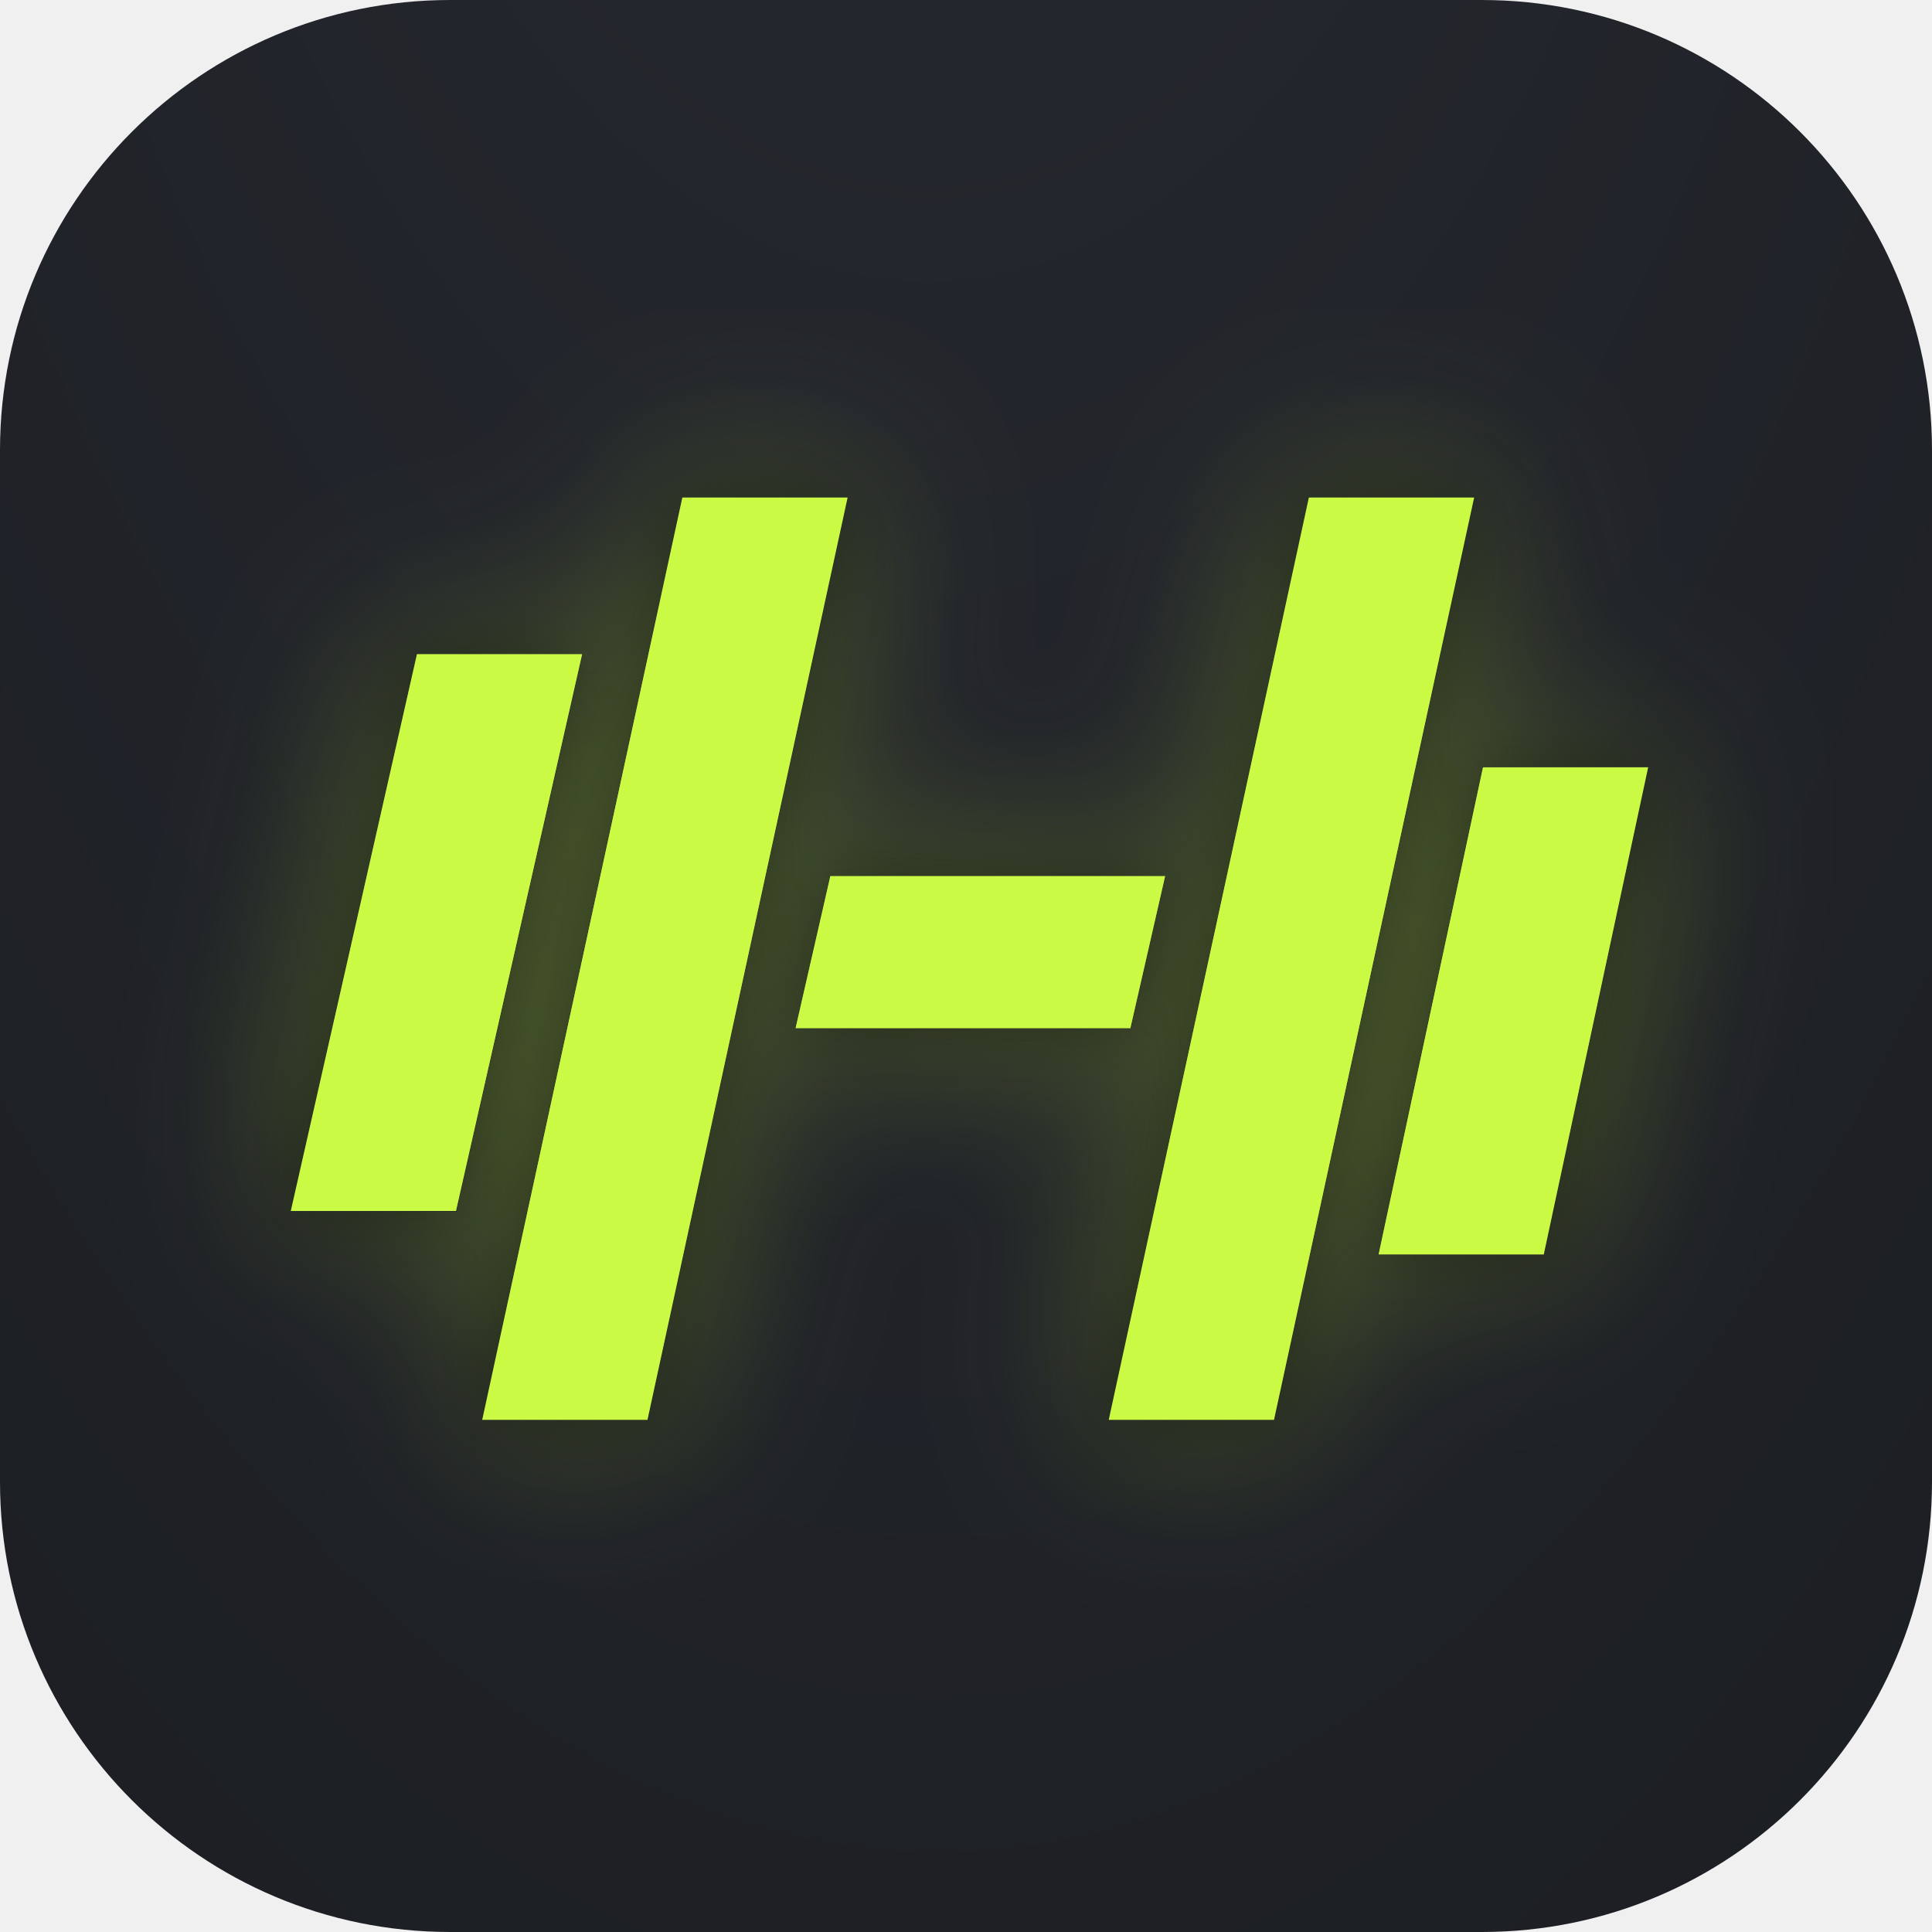
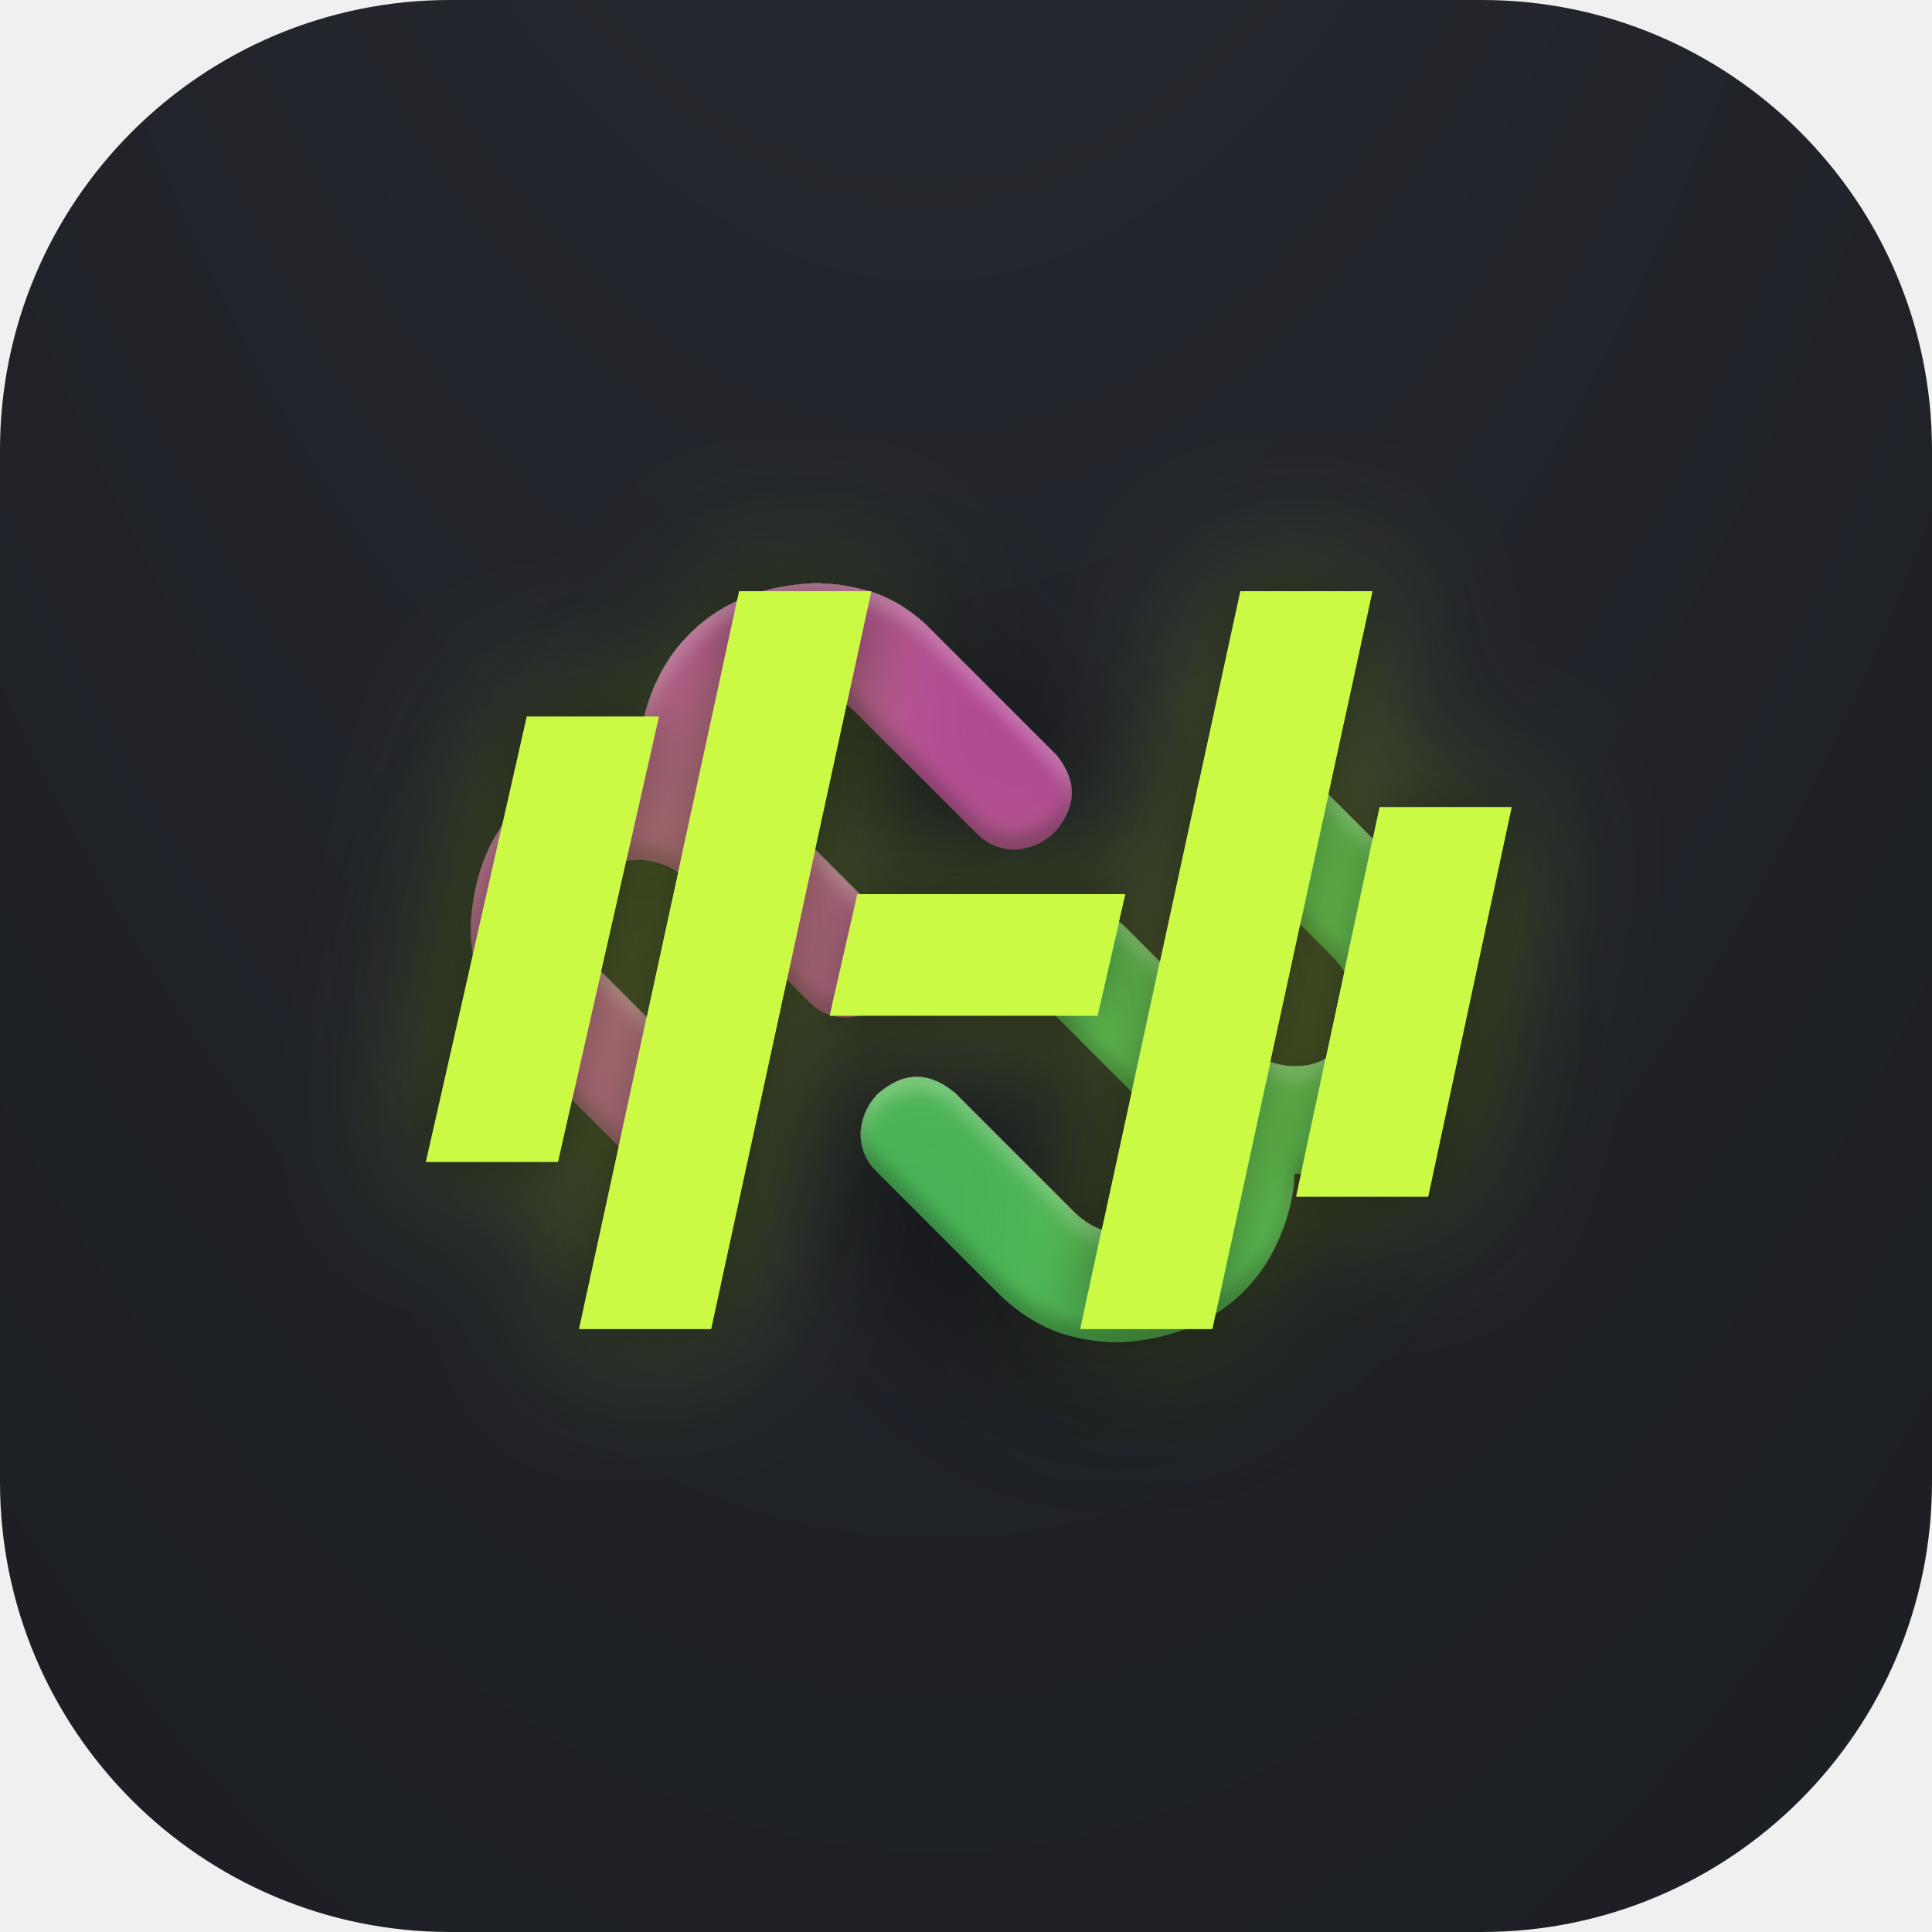
<svg xmlns="http://www.w3.org/2000/svg" width="206" height="206" viewBox="0 0 206 206" fill="none">
  <g clip-path="url(#clip0_2048_135)">
-     <g filter="url(#filter0_dii_2048_135)">
-       <path d="M43.763 81.157C45.583 79.337 47.664 77.88 50.005 76.788C52.398 75.643 54.999 74.863 57.808 74.447C58.328 74.447 58.874 74.421 59.447 74.369C59.447 73.849 59.473 73.302 59.525 72.73C59.941 69.921 60.695 67.346 61.788 65.005C62.932 62.612 64.389 60.531 66.157 58.763C67.978 56.942 70.059 55.485 72.4 54.393C74.793 53.248 77.394 52.52 80.203 52.208C83.012 51.792 86.029 52 89.254 52.832C92.532 53.613 95.575 55.407 98.384 58.216L115.004 74.837C117.813 78.27 117.787 81.677 114.926 85.059C113.47 86.515 111.727 87.322 109.698 87.478C107.669 87.53 105.927 86.828 104.47 85.371L88.474 69.375C87.225 68.126 85.951 67.32 84.65 66.956C83.298 66.54 82.102 66.384 81.061 66.488C79.969 66.54 79.006 66.774 78.174 67.19C77.29 67.554 76.535 68.048 75.911 68.672C75.287 69.297 74.793 70.051 74.429 70.935C74.064 71.716 73.856 72.652 73.804 73.745C73.7 74.785 73.856 75.981 74.272 77.334C74.637 78.634 75.417 79.935 76.613 81.235L92.61 97.232C95.419 100.665 95.393 104.072 92.532 107.454C91.075 108.91 89.332 109.716 87.304 109.873C85.275 109.925 83.532 109.222 82.076 107.766L66.079 91.769C64.831 90.521 63.556 89.715 62.256 89.35C60.903 88.934 59.707 88.778 58.666 88.882C57.574 88.934 56.612 89.168 55.779 89.585C54.895 89.949 54.141 90.443 53.516 91.067C52.892 91.691 52.398 92.446 52.034 93.33C51.67 94.11 51.462 95.047 51.41 96.139C51.306 97.18 51.462 98.376 51.878 99.729C52.242 101.029 53.022 102.33 54.219 103.63L70.215 119.626C73.076 123.008 73.076 126.389 70.215 129.77C68.758 131.227 67.016 132.033 64.987 132.189C62.958 132.241 61.215 131.539 59.759 130.082L43.138 113.462C40.433 110.549 38.665 107.48 37.832 104.254C37 101.029 36.792 98.012 37.208 95.203C37.572 92.342 38.3 89.741 39.393 87.4C40.537 85.007 41.994 82.926 43.763 81.157Z" fill="#B24895" />
-     </g>
-     <g filter="url(#filter1_dii_2048_135)">
-       <path d="M139.992 146.386C141.812 144.566 143.269 142.485 144.361 140.144C145.506 137.751 146.286 135.15 146.702 132.341C146.702 131.821 146.728 131.274 146.78 130.702C147.3 130.702 147.847 130.676 148.419 130.624C151.228 130.208 153.803 129.454 156.144 128.361C158.537 127.217 160.618 125.76 162.386 123.992C164.207 122.171 165.664 120.09 166.756 117.749C167.9 115.356 168.629 112.755 168.941 109.946C169.357 107.137 169.149 104.12 168.317 100.895C167.536 97.617 165.742 94.574 162.932 91.765L146.312 75.145C142.879 72.335 139.471 72.362 136.09 75.223C134.633 76.679 133.827 78.422 133.671 80.451C133.619 82.48 134.321 84.222 135.778 85.679L151.774 101.675C153.023 102.923 153.829 104.198 154.193 105.498C154.609 106.851 154.765 108.047 154.661 109.088C154.609 110.18 154.375 111.143 153.959 111.975C153.595 112.859 153.101 113.614 152.476 114.238C151.852 114.862 151.098 115.356 150.214 115.72C149.433 116.085 148.497 116.293 147.404 116.345C146.364 116.449 145.168 116.293 143.815 115.876C142.515 115.512 141.214 114.732 139.914 113.536L123.917 97.539C120.484 94.73 117.077 94.756 113.695 97.617C112.239 99.074 111.432 100.817 111.276 102.845C111.224 104.874 111.927 106.617 113.383 108.073L129.379 124.07C130.628 125.318 131.434 126.593 131.798 127.893C132.215 129.246 132.371 130.442 132.267 131.483C132.215 132.575 131.98 133.537 131.564 134.37C131.2 135.254 130.706 136.008 130.082 136.633C129.457 137.257 128.703 137.751 127.819 138.115C127.039 138.479 126.102 138.687 125.01 138.739C123.969 138.843 122.773 138.687 121.42 138.271C120.12 137.907 118.819 137.127 117.519 135.93L101.523 119.934C98.141 117.073 94.76 117.073 91.379 119.934C89.922 121.391 89.116 123.133 88.96 125.162C88.908 127.191 89.61 128.934 91.067 130.39L107.687 147.011C110.6 149.716 113.669 151.484 116.895 152.317C120.12 153.149 123.137 153.357 125.946 152.941C128.807 152.577 131.408 151.848 133.749 150.756C136.142 149.612 138.223 148.155 139.992 146.386Z" fill="#48B256" />
-     </g>
    <rect width="390" height="844" transform="translate(-92 -319)" fill="url(#paint0_radial_2048_135)" />
-     <g filter="url(#filter2_dd_2048_135)">
-       <path d="M44.453 69.745H62.082L48.629 129.126H31L44.453 69.745Z" fill="#CBFA45" />
-       <path d="M158.113 81.807H175.741L164.608 133.765H146.979L158.113 81.807Z" fill="#CBFA45" />
-       <path d="M72.752 53.044H90.381L69.041 151.394H51.412L72.752 53.044Z" fill="#CBFA45" />
-       <path d="M139.556 53.044H157.185L135.845 151.394H118.216L139.556 53.044Z" fill="#CBFA45" />
-       <path d="M88.525 93.405H124.247L120.536 109.642H84.814L88.525 93.405Z" fill="#CBFA45" />
+     <g transform="translate(103,103) scale(0.8) translate(-103,-103)">
+       <g filter="url(#filter0_dii_2048_135)">
+         <path d="M43.763 81.157C45.583 79.337 47.664 77.88 50.005 76.788C52.398 75.643 54.999 74.863 57.808 74.447C58.328 74.447 58.874 74.421 59.447 74.369C59.447 73.849 59.473 73.302 59.525 72.73C59.941 69.921 60.695 67.346 61.788 65.005C62.932 62.612 64.389 60.531 66.157 58.763C67.978 56.942 70.059 55.485 72.4 54.393C74.793 53.248 77.394 52.52 80.203 52.208C83.012 51.792 86.029 52 89.254 52.832C92.532 53.613 95.575 55.407 98.384 58.216L115.004 74.837C117.813 78.27 117.787 81.677 114.926 85.059C113.47 86.515 111.727 87.322 109.698 87.478C107.669 87.53 105.927 86.828 104.47 85.371L88.474 69.375C87.225 68.126 85.951 67.32 84.65 66.956C83.298 66.54 82.102 66.384 81.061 66.488C79.969 66.54 79.006 66.774 78.174 67.19C77.29 67.554 76.535 68.048 75.911 68.672C75.287 69.297 74.793 70.051 74.429 70.935C74.064 71.716 73.856 72.652 73.804 73.745C73.7 74.785 73.856 75.981 74.272 77.334C74.637 78.634 75.417 79.935 76.613 81.235L92.61 97.232C95.419 100.665 95.393 104.072 92.532 107.454C91.075 108.91 89.332 109.716 87.304 109.873C85.275 109.925 83.532 109.222 82.076 107.766L66.079 91.769C64.831 90.521 63.556 89.715 62.256 89.35C60.903 88.934 59.707 88.778 58.666 88.882C57.574 88.934 56.612 89.168 55.779 89.585C54.895 89.949 54.141 90.443 53.516 91.067C52.892 91.691 52.398 92.446 52.034 93.33C51.67 94.11 51.462 95.047 51.41 96.139C51.306 97.18 51.462 98.376 51.878 99.729C52.242 101.029 53.022 102.33 54.219 103.63L70.215 119.626C73.076 123.008 73.076 126.389 70.215 129.77C68.758 131.227 67.016 132.033 64.987 132.189C62.958 132.241 61.215 131.539 59.759 130.082L43.138 113.462C40.433 110.549 38.665 107.48 37.832 104.254C37 101.029 36.792 98.012 37.208 95.203C37.572 92.342 38.3 89.741 39.393 87.4C40.537 85.007 41.994 82.926 43.763 81.157Z" fill="#B24895" />
+       </g>
+       <g filter="url(#filter1_dii_2048_135)">
+         <path d="M139.992 146.386C141.812 144.566 143.269 142.485 144.361 140.144C145.506 137.751 146.286 135.15 146.702 132.341C146.702 131.821 146.728 131.274 146.78 130.702C147.3 130.702 147.847 130.676 148.419 130.624C151.228 130.208 153.803 129.454 156.144 128.361C158.537 127.217 160.618 125.76 162.386 123.992C164.207 122.171 165.664 120.09 166.756 117.749C167.9 115.356 168.629 112.755 168.941 109.946C169.357 107.137 169.149 104.12 168.317 100.895C167.536 97.617 165.742 94.574 162.932 91.765L146.312 75.145C142.879 72.335 139.471 72.362 136.09 75.223C134.633 76.679 133.827 78.422 133.671 80.451C133.619 82.48 134.321 84.222 135.778 85.679L151.774 101.675C153.023 102.923 153.829 104.198 154.193 105.498C154.609 106.851 154.765 108.047 154.661 109.088C154.609 110.18 154.375 111.143 153.959 111.975C153.595 112.859 153.101 113.614 152.476 114.238C151.852 114.862 151.098 115.356 150.214 115.72C149.433 116.085 148.497 116.293 147.404 116.345C146.364 116.449 145.168 116.293 143.815 115.876C142.515 115.512 141.214 114.732 139.914 113.536L123.917 97.539C120.484 94.73 117.077 94.756 113.695 97.617C112.239 99.074 111.432 100.817 111.276 102.845C111.224 104.874 111.927 106.617 113.383 108.073L129.379 124.07C130.628 125.318 131.434 126.593 131.798 127.893C132.215 129.246 132.371 130.442 132.267 131.483C132.215 132.575 131.98 133.537 131.564 134.37C131.2 135.254 130.706 136.008 130.082 136.633C129.457 137.257 128.703 137.751 127.819 138.115C127.039 138.479 126.102 138.687 125.01 138.739C123.969 138.843 122.773 138.687 121.42 138.271C120.12 137.907 118.819 137.127 117.519 135.93L101.523 119.934C98.141 117.073 94.76 117.073 91.379 119.934C89.922 121.391 89.116 123.133 88.96 125.162C88.908 127.191 89.61 128.934 91.067 130.39L107.687 147.011C110.6 149.716 113.669 151.484 116.895 152.317C120.12 153.149 123.137 153.357 125.946 152.941C128.807 152.577 131.408 151.848 133.749 150.756C136.142 149.612 138.223 148.155 139.992 146.386Z" fill="#48B256" />
+       </g>
+       <g filter="url(#filter2_dd_2048_135)">
+         <path d="M44.453 69.745H62.082L48.629 129.126H31L44.453 69.745Z" fill="#CBFA45" />
+         <path d="M158.113 81.807H175.741L164.608 133.765H146.979L158.113 81.807Z" fill="#CBFA45" />
+         <path d="M72.752 53.044H90.381L69.041 151.394H51.412L72.752 53.044Z" fill="#CBFA45" />
+         <path d="M139.556 53.044H157.185L135.845 151.394H118.216L139.556 53.044Z" fill="#CBFA45" />
+         <path d="M88.525 93.405H124.247L120.536 109.642H84.814L88.525 93.405Z" fill="#CBFA45" />
+       </g>
    </g>
  </g>
  <defs>
    <filter id="filter0_dii_2048_135" x="17" y="36" width="120.092" height="120.192" filterUnits="userSpaceOnUse" color-interpolation-filters="sRGB">
      <feFlood flood-opacity="0" result="BackgroundImageFix" />
      <feColorMatrix in="SourceAlpha" type="matrix" values="0 0 0 0 0 0 0 0 0 0 0 0 0 0 0 0 0 0 127 0" result="hardAlpha" />
      <feOffset dy="4" />
      <feGaussianBlur stdDeviation="10" />
      <feComposite in2="hardAlpha" operator="out" />
      <feColorMatrix type="matrix" values="0 0 0 0 0.049 0 0 0 0 0.057 0 0 0 0 0.064 0 0 0 1 0" />
      <feBlend mode="normal" in2="BackgroundImageFix" result="effect1_dropShadow_2048_135" />
      <feBlend mode="normal" in="SourceGraphic" in2="effect1_dropShadow_2048_135" result="shape" />
      <feColorMatrix in="SourceAlpha" type="matrix" values="0 0 0 0 0 0 0 0 0 0 0 0 0 0 0 0 0 0 127 0" result="hardAlpha" />
      <feOffset dy="2" />
      <feGaussianBlur stdDeviation="1" />
      <feComposite in2="hardAlpha" operator="arithmetic" k2="-1" k3="1" />
      <feColorMatrix type="matrix" values="0 0 0 0 1 0 0 0 0 1 0 0 0 0 1 0 0 0 0.25 0" />
      <feBlend mode="normal" in2="shape" result="effect2_innerShadow_2048_135" />
      <feColorMatrix in="SourceAlpha" type="matrix" values="0 0 0 0 0 0 0 0 0 0 0 0 0 0 0 0 0 0 127 0" result="hardAlpha" />
      <feOffset dy="-2" />
      <feGaussianBlur stdDeviation="1" />
      <feComposite in2="hardAlpha" operator="arithmetic" k2="-1" k3="1" />
      <feColorMatrix type="matrix" values="0 0 0 0 0 0 0 0 0 0 0 0 0 0 0 0 0 0 0.25 0" />
      <feBlend mode="normal" in2="effect2_innerShadow_2048_135" result="effect3_innerShadow_2048_135" />
    </filter>
    <filter id="filter1_dii_2048_135" x="68.957" y="57.057" width="120.192" height="120.092" filterUnits="userSpaceOnUse" color-interpolation-filters="sRGB">
      <feFlood flood-opacity="0" result="BackgroundImageFix" />
      <feColorMatrix in="SourceAlpha" type="matrix" values="0 0 0 0 0 0 0 0 0 0 0 0 0 0 0 0 0 0 127 0" result="hardAlpha" />
      <feOffset dy="4" />
      <feGaussianBlur stdDeviation="10" />
      <feComposite in2="hardAlpha" operator="out" />
      <feColorMatrix type="matrix" values="0 0 0 0 0.049 0 0 0 0 0.057 0 0 0 0 0.064 0 0 0 1 0" />
      <feBlend mode="normal" in2="BackgroundImageFix" result="effect1_dropShadow_2048_135" />
      <feBlend mode="normal" in="SourceGraphic" in2="effect1_dropShadow_2048_135" result="shape" />
      <feColorMatrix in="SourceAlpha" type="matrix" values="0 0 0 0 0 0 0 0 0 0 0 0 0 0 0 0 0 0 127 0" result="hardAlpha" />
      <feOffset dy="2" />
      <feGaussianBlur stdDeviation="1" />
      <feComposite in2="hardAlpha" operator="arithmetic" k2="-1" k3="1" />
      <feColorMatrix type="matrix" values="0 0 0 0 1 0 0 0 0 1 0 0 0 0 1 0 0 0 0.25 0" />
      <feBlend mode="normal" in2="shape" result="effect2_innerShadow_2048_135" />
      <feColorMatrix in="SourceAlpha" type="matrix" values="0 0 0 0 0 0 0 0 0 0 0 0 0 0 0 0 0 0 127 0" result="hardAlpha" />
      <feOffset dy="-2" />
      <feGaussianBlur stdDeviation="1" />
      <feComposite in2="hardAlpha" operator="arithmetic" k2="-1" k3="1" />
      <feColorMatrix type="matrix" values="0 0 0 0 0 0 0 0 0 0 0 0 0 0 0 0 0 0 0.25 0" />
      <feBlend mode="normal" in2="effect2_innerShadow_2048_135" result="effect3_innerShadow_2048_135" />
    </filter>
    <filter id="filter2_dd_2048_135" x="11" y="33.044" width="184.741" height="138.35" filterUnits="userSpaceOnUse" color-interpolation-filters="sRGB">
      <feFlood flood-opacity="0" result="BackgroundImageFix" />
      <feColorMatrix in="SourceAlpha" type="matrix" values="0 0 0 0 0 0 0 0 0 0 0 0 0 0 0 0 0 0 127 0" result="hardAlpha" />
      <feOffset />
      <feGaussianBlur stdDeviation="10" />
      <feComposite in2="hardAlpha" operator="out" />
      <feColorMatrix type="matrix" values="0 0 0 0 0.741 0 0 0 0 0.914 0 0 0 0 0.231 0 0 0 0.4 0" />
      <feBlend mode="normal" in2="BackgroundImageFix" result="effect1_dropShadow_2048_135" />
      <feColorMatrix in="SourceAlpha" type="matrix" values="0 0 0 0 0 0 0 0 0 0 0 0 0 0 0 0 0 0 127 0" result="hardAlpha" />
      <feOffset />
      <feGaussianBlur stdDeviation="4" />
      <feComposite in2="hardAlpha" operator="out" />
      <feColorMatrix type="matrix" values="0 0 0 0 0 0 0 0 0 0 0 0 0 0 0 0 0 0 0.4 0" />
      <feBlend mode="normal" in2="effect1_dropShadow_2048_135" result="effect2_dropShadow_2048_135" />
      <feBlend mode="normal" in="SourceGraphic" in2="effect2_dropShadow_2048_135" result="shape" />
    </filter>
    <radialGradient id="paint0_radial_2048_135" cx="0" cy="0" r="1" gradientTransform="matrix(-26.6341 -656.673 303.439 -57.639 194.049 168.8)" gradientUnits="userSpaceOnUse">
      <stop stop-color="#292B33" />
      <stop offset="1" stop-color="#14171A" />
    </radialGradient>
    <clipPath id="clip0_2048_135">
      <rect width="206" height="206" rx="48" fill="white" />
    </clipPath>
  </defs>
</svg>
